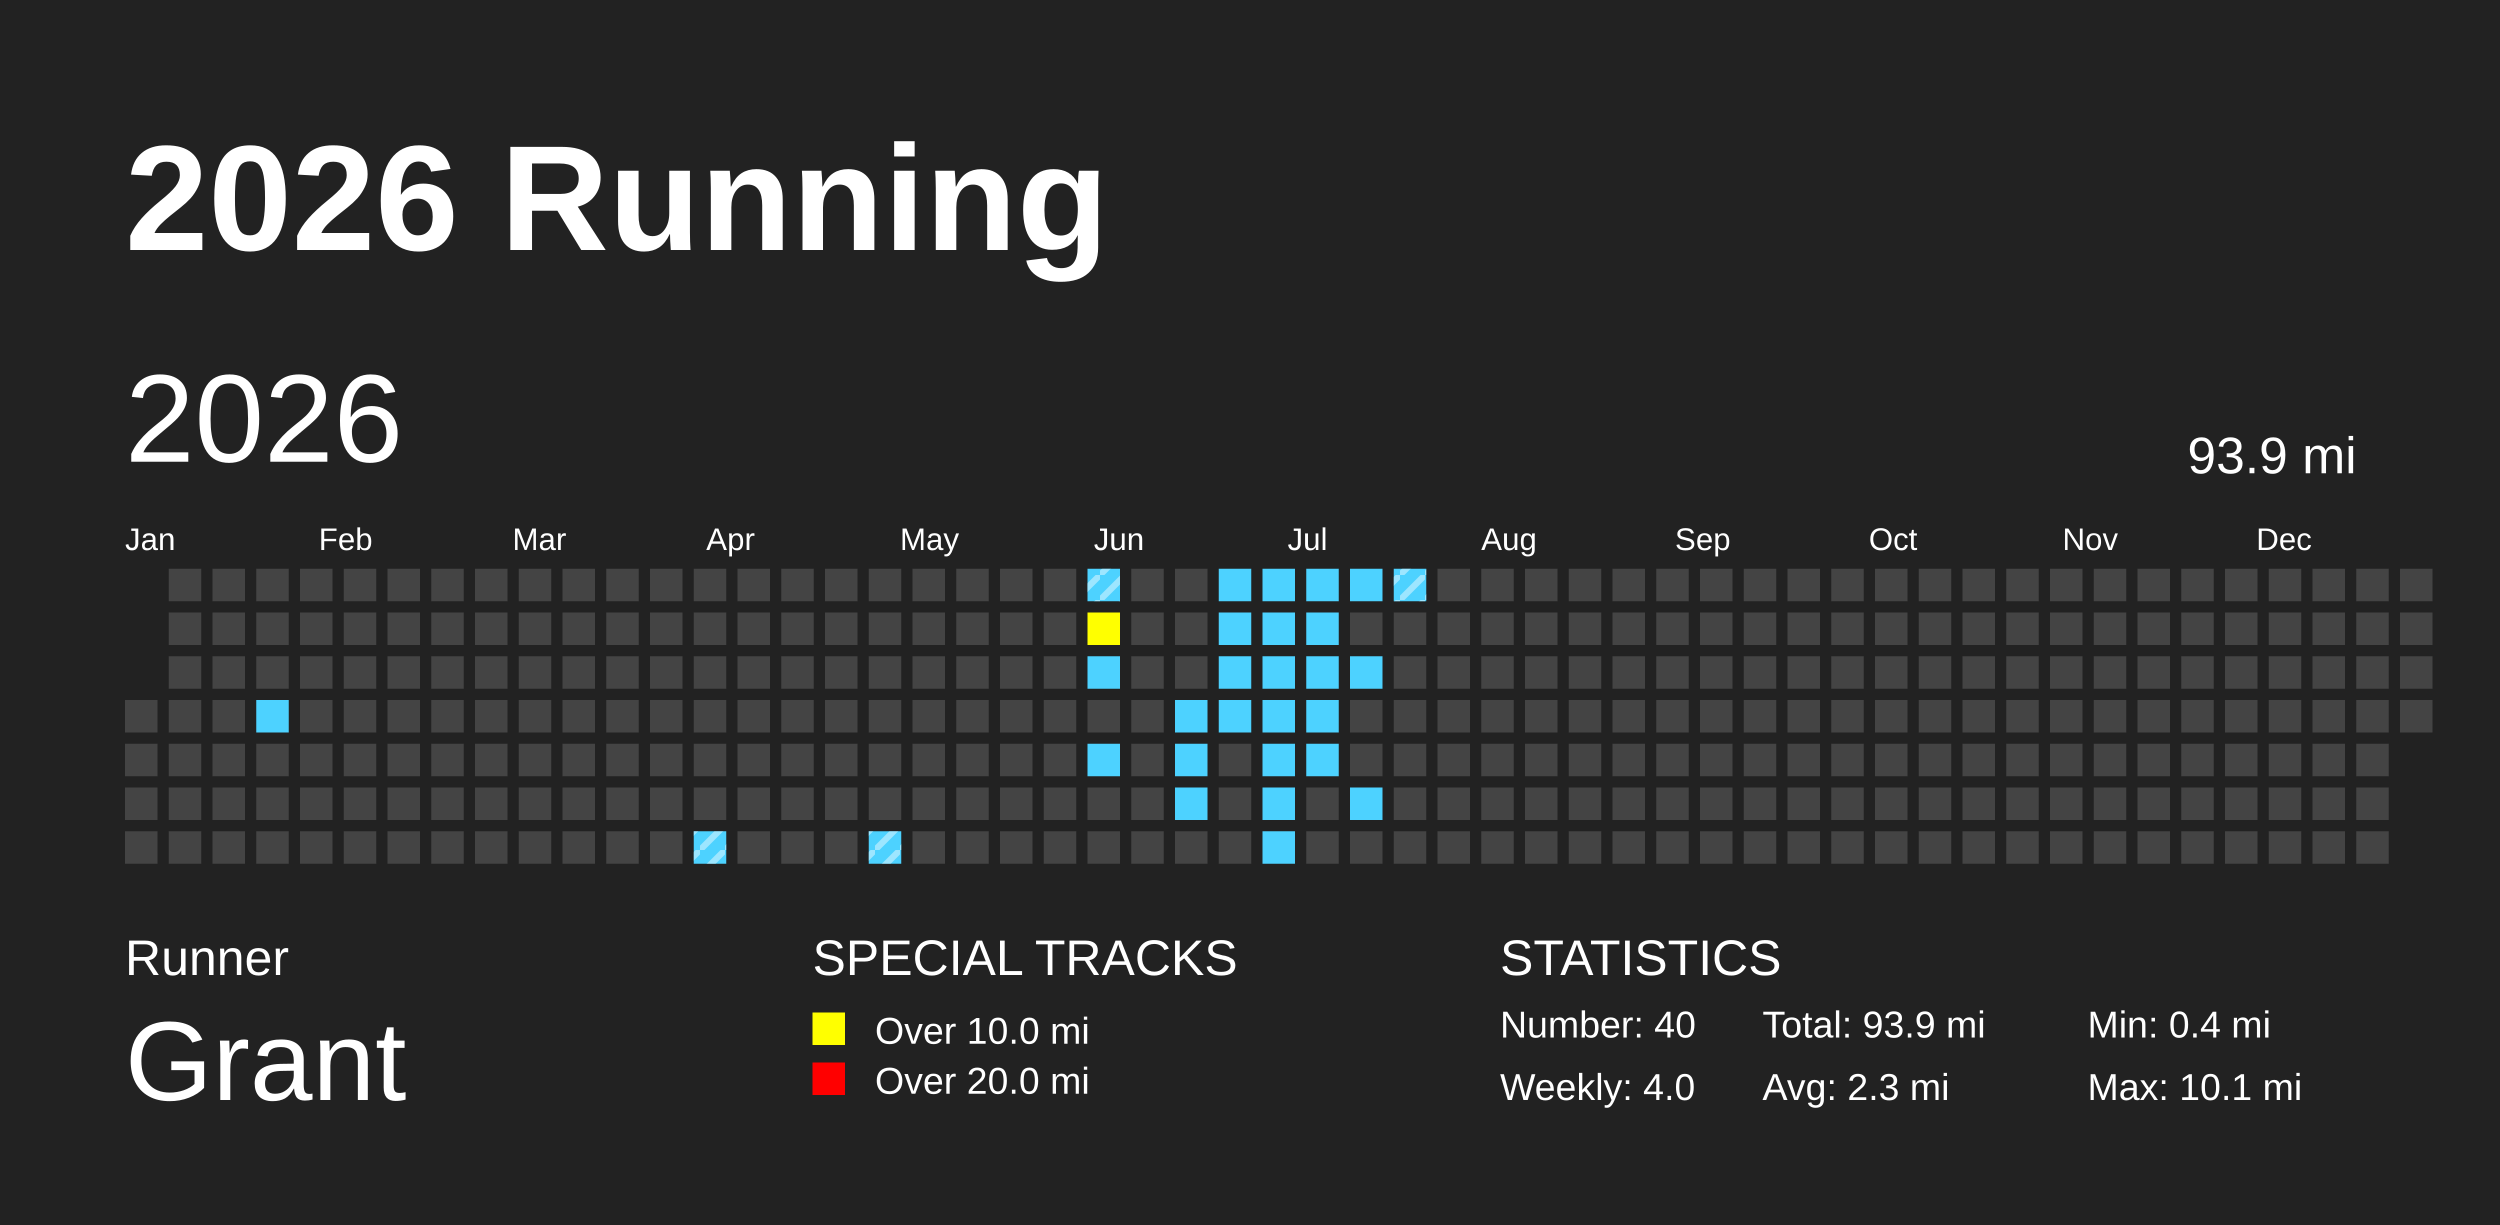
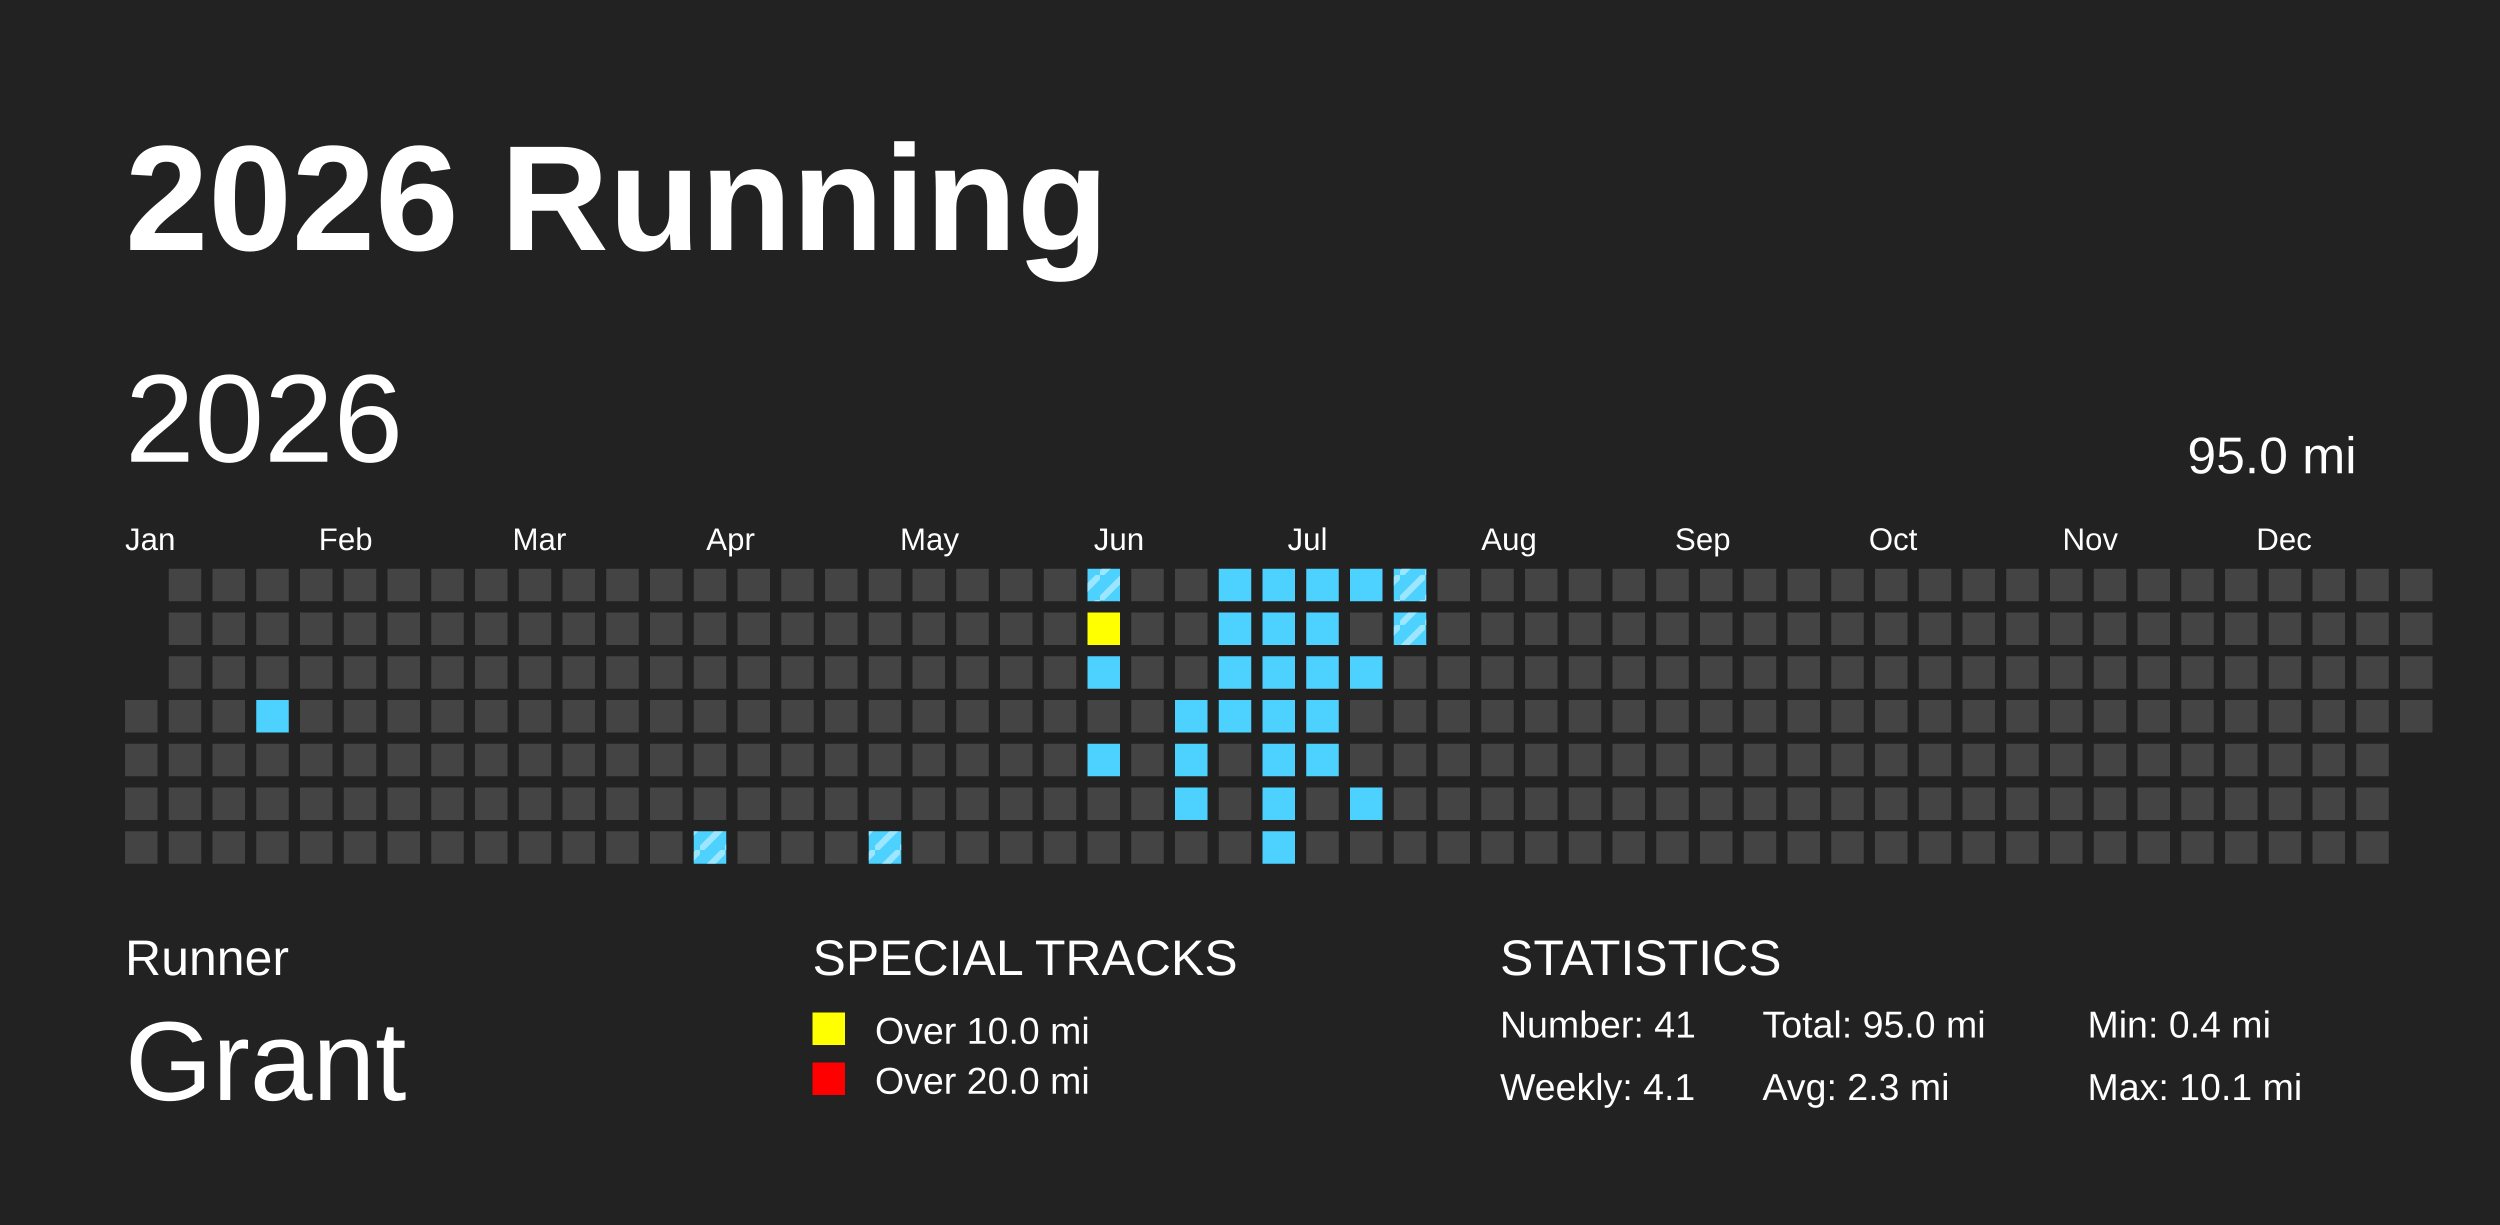
<svg xmlns="http://www.w3.org/2000/svg" baseProfile="full" height="98mm" version="1.1" viewBox="0,0,200,98" width="200mm">
  <defs>
    <pattern height="2" id="indoor-stripe" patternUnits="userSpaceOnUse" width="2">
      <line stroke="white" stroke-opacity="0.45" stroke-width="0.5" x1="0" x2="2" y1="2" y2="0" />
    </pattern>
  </defs>
  <rect fill="#222222" height="98" width="200" x="0" y="0" />
  <text fill="#FFFFFF" style="font-size:12px; font-family:Arial; font-weight:bold;" x="10" y="20">2026 Running</text>
  <text fill="#FFFFFF" style="font-size:4px; font-family:Arial" x="10" y="78">Runner</text>
  <text fill="#FFFFFF" style="font-size:9px; font-family:Arial" x="10" y="88">Grant</text>
  <text fill="#FFFFFF" style="font-size:4px; font-family:Arial" x="65" y="78">SPECIAL TRACKS</text>
  <rect fill="yellow" height="2.6" width="2.6" x="65" y="81" />
  <text fill="#FFFFFF" style="font-size:3px; font-family:Arial" x="70" y="83.5">Over 10.0 mi</text>
  <rect fill="red" height="2.6" width="2.6" x="65" y="85" />
  <text fill="#FFFFFF" style="font-size:3px; font-family:Arial" x="70" y="87.5">Over 20.0 mi</text>
  <text fill="#FFFFFF" style="font-size:4px; font-family:Arial" x="120" y="78">STATISTICS</text>
-   <text fill="#FFFFFF" style="font-size:3px; font-family:Arial" x="120" y="83">Number: 40</text>
-   <text fill="#FFFFFF" style="font-size:3px; font-family:Arial" x="120" y="88">Weekly: 4.0</text>
-   <text fill="#FFFFFF" style="font-size:3px; font-family:Arial" x="141" y="83">Total: 93.9 mi</text>
+   <text fill="#FFFFFF" style="font-size:3px; font-family:Arial" x="120" y="83">Number: 41</text>
+   <text fill="#FFFFFF" style="font-size:3px; font-family:Arial" x="120" y="88">Weekly: 4.1</text>
+   <text fill="#FFFFFF" style="font-size:3px; font-family:Arial" x="141" y="83">Total: 95.0 mi</text>
  <text fill="#FFFFFF" style="font-size:3px; font-family:Arial" x="141" y="88">Avg: 2.3 mi</text>
  <text fill="#FFFFFF" style="font-size:3px; font-family:Arial" x="167" y="83">Min: 0.4 mi</text>
  <text fill="#FFFFFF" style="font-size:3px; font-family:Arial" x="167" y="88">Max: 10.1 mi</text>
  <text dominant-baseline="hanging" fill="#FFFFFF" style="font-size:10.0px; font-family:Arial;" x="10" y="30">2026</text>
-   <text dominant-baseline="hanging" fill="#FFFFFF" style="font-size:4.125px; font-family:Arial;" x="175" y="35">93.9 mi</text>
+   <text dominant-baseline="hanging" fill="#FFFFFF" style="font-size:4.125px; font-family:Arial;" x="175" y="35">95.0 mi</text>
  <text fill="#FFFFFF" style="font-size:2.5px; font-family:Arial" x="10.0" y="44">Jan</text>
  <text fill="#FFFFFF" style="font-size:2.5px; font-family:Arial" x="25.5" y="44">Feb</text>
  <text fill="#FFFFFF" style="font-size:2.5px; font-family:Arial" x="41.0" y="44">Mar</text>
  <text fill="#FFFFFF" style="font-size:2.5px; font-family:Arial" x="56.5" y="44">Apr</text>
  <text fill="#FFFFFF" style="font-size:2.5px; font-family:Arial" x="72.0" y="44">May</text>
  <text fill="#FFFFFF" style="font-size:2.5px; font-family:Arial" x="87.5" y="44">Jun</text>
  <text fill="#FFFFFF" style="font-size:2.5px; font-family:Arial" x="103.0" y="44">Jul</text>
  <text fill="#FFFFFF" style="font-size:2.5px; font-family:Arial" x="118.5" y="44">Aug</text>
  <text fill="#FFFFFF" style="font-size:2.5px; font-family:Arial" x="134.0" y="44">Sep</text>
  <text fill="#FFFFFF" style="font-size:2.5px; font-family:Arial" x="149.5" y="44">Oct</text>
  <text fill="#FFFFFF" style="font-size:2.5px; font-family:Arial" x="165.0" y="44">Nov</text>
  <text fill="#FFFFFF" style="font-size:2.5px; font-family:Arial" x="180.5" y="44">Dec</text>
  <rect fill="#444444" height="2.6" width="2.6" x="10.0" y="56.0" />
  <rect fill="#444444" height="2.6" width="2.6" x="10.0" y="59.5" />
  <rect fill="#444444" height="2.6" width="2.6" x="10.0" y="63.0" />
  <rect fill="#444444" height="2.6" width="2.6" x="10.0" y="66.5" />
  <rect fill="#444444" height="2.6" width="2.6" x="13.5" y="45.5" />
  <rect fill="#444444" height="2.6" width="2.6" x="13.5" y="49.0" />
  <rect fill="#444444" height="2.6" width="2.6" x="13.5" y="52.5" />
  <rect fill="#444444" height="2.6" width="2.6" x="13.5" y="56.0" />
  <rect fill="#444444" height="2.6" width="2.6" x="13.5" y="59.5" />
  <rect fill="#444444" height="2.6" width="2.6" x="13.5" y="63.0" />
  <rect fill="#444444" height="2.6" width="2.6" x="13.5" y="66.5" />
  <rect fill="#444444" height="2.6" width="2.6" x="17.0" y="45.5" />
  <rect fill="#444444" height="2.6" width="2.6" x="17.0" y="49.0" />
  <rect fill="#444444" height="2.6" width="2.6" x="17.0" y="52.5" />
  <rect fill="#444444" height="2.6" width="2.6" x="17.0" y="56.0" />
  <rect fill="#444444" height="2.6" width="2.6" x="17.0" y="59.5" />
  <rect fill="#444444" height="2.6" width="2.6" x="17.0" y="63.0" />
  <rect fill="#444444" height="2.6" width="2.6" x="17.0" y="66.5" />
  <rect fill="#444444" height="2.6" width="2.6" x="20.5" y="45.5" />
  <rect fill="#444444" height="2.6" width="2.6" x="20.5" y="49.0" />
  <rect fill="#444444" height="2.6" width="2.6" x="20.5" y="52.5" />
  <rect fill="#4DD2FF" height="2.6" width="2.6" x="20.5" y="56.0" />
  <rect fill="#444444" height="2.6" width="2.6" x="20.5" y="59.5" />
  <rect fill="#444444" height="2.6" width="2.6" x="20.5" y="63.0" />
  <rect fill="#444444" height="2.6" width="2.6" x="20.5" y="66.5" />
  <rect fill="#444444" height="2.6" width="2.6" x="24.0" y="45.5" />
  <rect fill="#444444" height="2.6" width="2.6" x="24.0" y="49.0" />
  <rect fill="#444444" height="2.6" width="2.6" x="24.0" y="52.5" />
  <rect fill="#444444" height="2.6" width="2.6" x="24.0" y="56.0" />
  <rect fill="#444444" height="2.6" width="2.6" x="24.0" y="59.5" />
  <rect fill="#444444" height="2.6" width="2.6" x="24.0" y="63.0" />
  <rect fill="#444444" height="2.6" width="2.6" x="24.0" y="66.5" />
  <rect fill="#444444" height="2.6" width="2.6" x="27.5" y="45.5" />
  <rect fill="#444444" height="2.6" width="2.6" x="27.5" y="49.0" />
  <rect fill="#444444" height="2.6" width="2.6" x="27.5" y="52.5" />
  <rect fill="#444444" height="2.6" width="2.6" x="27.5" y="56.0" />
  <rect fill="#444444" height="2.6" width="2.6" x="27.5" y="59.5" />
  <rect fill="#444444" height="2.6" width="2.6" x="27.5" y="63.0" />
  <rect fill="#444444" height="2.6" width="2.6" x="27.5" y="66.5" />
  <rect fill="#444444" height="2.6" width="2.6" x="31.0" y="45.5" />
  <rect fill="#444444" height="2.6" width="2.6" x="31.0" y="49.0" />
  <rect fill="#444444" height="2.6" width="2.6" x="31.0" y="52.5" />
  <rect fill="#444444" height="2.6" width="2.6" x="31.0" y="56.0" />
  <rect fill="#444444" height="2.6" width="2.6" x="31.0" y="59.5" />
  <rect fill="#444444" height="2.6" width="2.6" x="31.0" y="63.0" />
  <rect fill="#444444" height="2.6" width="2.6" x="31.0" y="66.5" />
  <rect fill="#444444" height="2.6" width="2.6" x="34.5" y="45.5" />
  <rect fill="#444444" height="2.6" width="2.6" x="34.5" y="49.0" />
  <rect fill="#444444" height="2.6" width="2.6" x="34.5" y="52.5" />
  <rect fill="#444444" height="2.6" width="2.6" x="34.5" y="56.0" />
  <rect fill="#444444" height="2.6" width="2.6" x="34.5" y="59.5" />
  <rect fill="#444444" height="2.6" width="2.6" x="34.5" y="63.0" />
  <rect fill="#444444" height="2.6" width="2.6" x="34.5" y="66.5" />
  <rect fill="#444444" height="2.6" width="2.6" x="38.0" y="45.5" />
  <rect fill="#444444" height="2.6" width="2.6" x="38.0" y="49.0" />
  <rect fill="#444444" height="2.6" width="2.6" x="38.0" y="52.5" />
  <rect fill="#444444" height="2.6" width="2.6" x="38.0" y="56.0" />
  <rect fill="#444444" height="2.6" width="2.6" x="38.0" y="59.5" />
  <rect fill="#444444" height="2.6" width="2.6" x="38.0" y="63.0" />
  <rect fill="#444444" height="2.6" width="2.6" x="38.0" y="66.5" />
  <rect fill="#444444" height="2.6" width="2.6" x="41.5" y="45.5" />
  <rect fill="#444444" height="2.6" width="2.6" x="41.5" y="49.0" />
  <rect fill="#444444" height="2.6" width="2.6" x="41.5" y="52.5" />
  <rect fill="#444444" height="2.6" width="2.6" x="41.5" y="56.0" />
  <rect fill="#444444" height="2.6" width="2.6" x="41.5" y="59.5" />
  <rect fill="#444444" height="2.6" width="2.6" x="41.5" y="63.0" />
  <rect fill="#444444" height="2.6" width="2.6" x="41.5" y="66.5" />
  <rect fill="#444444" height="2.6" width="2.6" x="45.0" y="45.5" />
  <rect fill="#444444" height="2.6" width="2.6" x="45.0" y="49.0" />
  <rect fill="#444444" height="2.6" width="2.6" x="45.0" y="52.5" />
  <rect fill="#444444" height="2.6" width="2.6" x="45.0" y="56.0" />
  <rect fill="#444444" height="2.6" width="2.6" x="45.0" y="59.5" />
  <rect fill="#444444" height="2.6" width="2.6" x="45.0" y="63.0" />
  <rect fill="#444444" height="2.6" width="2.6" x="45.0" y="66.5" />
  <rect fill="#444444" height="2.6" width="2.6" x="48.5" y="45.5" />
  <rect fill="#444444" height="2.6" width="2.6" x="48.5" y="49.0" />
  <rect fill="#444444" height="2.6" width="2.6" x="48.5" y="52.5" />
  <rect fill="#444444" height="2.6" width="2.6" x="48.5" y="56.0" />
  <rect fill="#444444" height="2.6" width="2.6" x="48.5" y="59.5" />
  <rect fill="#444444" height="2.6" width="2.6" x="48.5" y="63.0" />
  <rect fill="#444444" height="2.6" width="2.6" x="48.5" y="66.5" />
  <rect fill="#444444" height="2.6" width="2.6" x="52.0" y="45.5" />
  <rect fill="#444444" height="2.6" width="2.6" x="52.0" y="49.0" />
  <rect fill="#444444" height="2.6" width="2.6" x="52.0" y="52.5" />
  <rect fill="#444444" height="2.6" width="2.6" x="52.0" y="56.0" />
  <rect fill="#444444" height="2.6" width="2.6" x="52.0" y="59.5" />
  <rect fill="#444444" height="2.6" width="2.6" x="52.0" y="63.0" />
  <rect fill="#444444" height="2.6" width="2.6" x="52.0" y="66.5" />
  <rect fill="#444444" height="2.6" width="2.6" x="55.5" y="45.5" />
  <rect fill="#444444" height="2.6" width="2.6" x="55.5" y="49.0" />
  <rect fill="#444444" height="2.6" width="2.6" x="55.5" y="52.5" />
  <rect fill="#444444" height="2.6" width="2.6" x="55.5" y="56.0" />
  <rect fill="#444444" height="2.6" width="2.6" x="55.5" y="59.5" />
  <rect fill="#444444" height="2.6" width="2.6" x="55.5" y="63.0" />
  <rect fill="#4DD2FF" height="2.6" width="2.6" x="55.5" y="66.5" />
  <rect fill="url(#indoor-stripe)" height="2.6" style="pointer-events: none;" width="2.6" x="55.5" y="66.5" />
  <rect fill="#444444" height="2.6" width="2.6" x="59.0" y="45.5" />
  <rect fill="#444444" height="2.6" width="2.6" x="59.0" y="49.0" />
  <rect fill="#444444" height="2.6" width="2.6" x="59.0" y="52.5" />
  <rect fill="#444444" height="2.6" width="2.6" x="59.0" y="56.0" />
  <rect fill="#444444" height="2.6" width="2.6" x="59.0" y="59.5" />
  <rect fill="#444444" height="2.6" width="2.6" x="59.0" y="63.0" />
  <rect fill="#444444" height="2.6" width="2.6" x="59.0" y="66.5" />
  <rect fill="#444444" height="2.6" width="2.6" x="62.5" y="45.5" />
  <rect fill="#444444" height="2.6" width="2.6" x="62.5" y="49.0" />
  <rect fill="#444444" height="2.6" width="2.6" x="62.5" y="52.5" />
  <rect fill="#444444" height="2.6" width="2.6" x="62.5" y="56.0" />
  <rect fill="#444444" height="2.6" width="2.6" x="62.5" y="59.5" />
  <rect fill="#444444" height="2.6" width="2.6" x="62.5" y="63.0" />
  <rect fill="#444444" height="2.6" width="2.6" x="62.5" y="66.5" />
  <rect fill="#444444" height="2.6" width="2.6" x="66.0" y="45.5" />
  <rect fill="#444444" height="2.6" width="2.6" x="66.0" y="49.0" />
  <rect fill="#444444" height="2.6" width="2.6" x="66.0" y="52.5" />
  <rect fill="#444444" height="2.6" width="2.6" x="66.0" y="56.0" />
  <rect fill="#444444" height="2.6" width="2.6" x="66.0" y="59.5" />
  <rect fill="#444444" height="2.6" width="2.6" x="66.0" y="63.0" />
  <rect fill="#444444" height="2.6" width="2.6" x="66.0" y="66.5" />
  <rect fill="#444444" height="2.6" width="2.6" x="69.5" y="45.5" />
  <rect fill="#444444" height="2.6" width="2.6" x="69.5" y="49.0" />
  <rect fill="#444444" height="2.6" width="2.6" x="69.5" y="52.5" />
  <rect fill="#444444" height="2.6" width="2.6" x="69.5" y="56.0" />
  <rect fill="#444444" height="2.6" width="2.6" x="69.5" y="59.5" />
  <rect fill="#444444" height="2.6" width="2.6" x="69.5" y="63.0" />
  <rect fill="#4DD2FF" height="2.6" width="2.6" x="69.5" y="66.5" />
  <rect fill="url(#indoor-stripe)" height="2.6" style="pointer-events: none;" width="2.6" x="69.5" y="66.5" />
  <rect fill="#444444" height="2.6" width="2.6" x="73.0" y="45.5" />
  <rect fill="#444444" height="2.6" width="2.6" x="73.0" y="49.0" />
  <rect fill="#444444" height="2.6" width="2.6" x="73.0" y="52.5" />
  <rect fill="#444444" height="2.6" width="2.6" x="73.0" y="56.0" />
  <rect fill="#444444" height="2.6" width="2.6" x="73.0" y="59.5" />
  <rect fill="#444444" height="2.6" width="2.6" x="73.0" y="63.0" />
  <rect fill="#444444" height="2.6" width="2.6" x="73.0" y="66.5" />
  <rect fill="#444444" height="2.6" width="2.6" x="76.5" y="45.5" />
  <rect fill="#444444" height="2.6" width="2.6" x="76.5" y="49.0" />
  <rect fill="#444444" height="2.6" width="2.6" x="76.5" y="52.5" />
  <rect fill="#444444" height="2.6" width="2.6" x="76.5" y="56.0" />
  <rect fill="#444444" height="2.6" width="2.6" x="76.5" y="59.5" />
  <rect fill="#444444" height="2.6" width="2.6" x="76.5" y="63.0" />
  <rect fill="#444444" height="2.6" width="2.6" x="76.5" y="66.5" />
  <rect fill="#444444" height="2.6" width="2.6" x="80.0" y="45.5" />
  <rect fill="#444444" height="2.6" width="2.6" x="80.0" y="49.0" />
  <rect fill="#444444" height="2.6" width="2.6" x="80.0" y="52.5" />
  <rect fill="#444444" height="2.6" width="2.6" x="80.0" y="56.0" />
  <rect fill="#444444" height="2.6" width="2.6" x="80.0" y="59.5" />
  <rect fill="#444444" height="2.6" width="2.6" x="80.0" y="63.0" />
  <rect fill="#444444" height="2.6" width="2.6" x="80.0" y="66.5" />
  <rect fill="#444444" height="2.6" width="2.6" x="83.5" y="45.5" />
  <rect fill="#444444" height="2.6" width="2.6" x="83.5" y="49.0" />
  <rect fill="#444444" height="2.6" width="2.6" x="83.5" y="52.5" />
  <rect fill="#444444" height="2.6" width="2.6" x="83.5" y="56.0" />
  <rect fill="#444444" height="2.6" width="2.6" x="83.5" y="59.5" />
  <rect fill="#444444" height="2.6" width="2.6" x="83.5" y="63.0" />
  <rect fill="#444444" height="2.6" width="2.6" x="83.5" y="66.5" />
  <rect fill="#4DD2FF" height="2.6" width="2.6" x="87.0" y="45.5" />
  <rect fill="url(#indoor-stripe)" height="2.6" style="pointer-events: none;" width="2.6" x="87.0" y="45.5" />
  <rect fill="yellow" height="2.6" width="2.6" x="87.0" y="49.0" />
  <rect fill="#4DD2FF" height="2.6" width="2.6" x="87.0" y="52.5" />
  <rect fill="#444444" height="2.6" width="2.6" x="87.0" y="56.0" />
  <rect fill="#4DD2FF" height="2.6" width="2.6" x="87.0" y="59.5" />
  <rect fill="#444444" height="2.6" width="2.6" x="87.0" y="63.0" />
  <rect fill="#444444" height="2.6" width="2.6" x="87.0" y="66.5" />
  <rect fill="#444444" height="2.6" width="2.6" x="90.5" y="45.5" />
  <rect fill="#444444" height="2.6" width="2.6" x="90.5" y="49.0" />
  <rect fill="#444444" height="2.6" width="2.6" x="90.5" y="52.5" />
  <rect fill="#444444" height="2.6" width="2.6" x="90.5" y="56.0" />
  <rect fill="#444444" height="2.6" width="2.6" x="90.5" y="59.5" />
  <rect fill="#444444" height="2.6" width="2.6" x="90.5" y="63.0" />
  <rect fill="#444444" height="2.6" width="2.6" x="90.5" y="66.5" />
  <rect fill="#444444" height="2.6" width="2.6" x="94.0" y="45.5" />
  <rect fill="#444444" height="2.6" width="2.6" x="94.0" y="49.0" />
  <rect fill="#444444" height="2.6" width="2.6" x="94.0" y="52.5" />
  <rect fill="#4DD2FF" height="2.6" width="2.6" x="94.0" y="56.0" />
  <rect fill="#4DD2FF" height="2.6" width="2.6" x="94.0" y="59.5" />
  <rect fill="#4DD2FF" height="2.6" width="2.6" x="94.0" y="63.0" />
  <rect fill="#444444" height="2.6" width="2.6" x="94.0" y="66.5" />
  <rect fill="#4DD2FF" height="2.6" width="2.6" x="97.5" y="45.5" />
  <rect fill="#4DD2FF" height="2.6" width="2.6" x="97.5" y="49.0" />
  <rect fill="#4DD2FF" height="2.6" width="2.6" x="97.5" y="52.5" />
  <rect fill="#4DD2FF" height="2.6" width="2.6" x="97.5" y="56.0" />
  <rect fill="#444444" height="2.6" width="2.6" x="97.5" y="59.5" />
  <rect fill="#444444" height="2.6" width="2.6" x="97.5" y="63.0" />
  <rect fill="#444444" height="2.6" width="2.6" x="97.5" y="66.5" />
  <rect fill="#4DD2FF" height="2.6" width="2.6" x="101.0" y="45.5" />
  <rect fill="#4DD2FF" height="2.6" width="2.6" x="101.0" y="49.0" />
  <rect fill="#4DD2FF" height="2.6" width="2.6" x="101.0" y="52.5" />
  <rect fill="#4DD2FF" height="2.6" width="2.6" x="101.0" y="56.0" />
  <rect fill="#4DD2FF" height="2.6" width="2.6" x="101.0" y="59.5" />
  <rect fill="#4DD2FF" height="2.6" width="2.6" x="101.0" y="63.0" />
  <rect fill="#4DD2FF" height="2.6" width="2.6" x="101.0" y="66.5" />
  <rect fill="#4DD2FF" height="2.6" width="2.6" x="104.5" y="45.5" />
  <rect fill="#4DD2FF" height="2.6" width="2.6" x="104.5" y="49.0" />
  <rect fill="#4DD2FF" height="2.6" width="2.6" x="104.5" y="52.5" />
  <rect fill="#4DD2FF" height="2.6" width="2.6" x="104.5" y="56.0" />
  <rect fill="#4DD2FF" height="2.6" width="2.6" x="104.5" y="59.5" />
  <rect fill="#444444" height="2.6" width="2.6" x="104.5" y="63.0" />
  <rect fill="#444444" height="2.6" width="2.6" x="104.5" y="66.5" />
  <rect fill="#4DD2FF" height="2.6" width="2.6" x="108.0" y="45.5" />
  <rect fill="#444444" height="2.6" width="2.6" x="108.0" y="49.0" />
  <rect fill="#4DD2FF" height="2.6" width="2.6" x="108.0" y="52.5" />
  <rect fill="#444444" height="2.6" width="2.6" x="108.0" y="56.0" />
  <rect fill="#444444" height="2.6" width="2.6" x="108.0" y="59.5" />
  <rect fill="#4DD2FF" height="2.6" width="2.6" x="108.0" y="63.0" />
  <rect fill="#444444" height="2.6" width="2.6" x="108.0" y="66.5" />
  <rect fill="#4DD2FF" height="2.6" width="2.6" x="111.5" y="45.5" />
  <rect fill="url(#indoor-stripe)" height="2.6" style="pointer-events: none;" width="2.6" x="111.5" y="45.5" />
-   <rect fill="#444444" height="2.6" width="2.6" x="111.5" y="49.0" />
+   <rect fill="#4DD2FF" height="2.6" width="2.6" x="111.5" y="49.0" />
+   <rect fill="url(#indoor-stripe)" height="2.6" style="pointer-events: none;" width="2.6" x="111.5" y="49.0" />
  <rect fill="#444444" height="2.6" width="2.6" x="111.5" y="52.5" />
  <rect fill="#444444" height="2.6" width="2.6" x="111.5" y="56.0" />
  <rect fill="#444444" height="2.6" width="2.6" x="111.5" y="59.5" />
  <rect fill="#444444" height="2.6" width="2.6" x="111.5" y="63.0" />
  <rect fill="#444444" height="2.6" width="2.6" x="111.5" y="66.5" />
  <rect fill="#444444" height="2.6" width="2.6" x="115.0" y="45.5" />
  <rect fill="#444444" height="2.6" width="2.6" x="115.0" y="49.0" />
  <rect fill="#444444" height="2.6" width="2.6" x="115.0" y="52.5" />
  <rect fill="#444444" height="2.6" width="2.6" x="115.0" y="56.0" />
  <rect fill="#444444" height="2.6" width="2.6" x="115.0" y="59.5" />
  <rect fill="#444444" height="2.6" width="2.6" x="115.0" y="63.0" />
  <rect fill="#444444" height="2.6" width="2.6" x="115.0" y="66.5" />
  <rect fill="#444444" height="2.6" width="2.6" x="118.5" y="45.5" />
  <rect fill="#444444" height="2.6" width="2.6" x="118.5" y="49.0" />
  <rect fill="#444444" height="2.6" width="2.6" x="118.5" y="52.5" />
  <rect fill="#444444" height="2.6" width="2.6" x="118.5" y="56.0" />
  <rect fill="#444444" height="2.6" width="2.6" x="118.5" y="59.5" />
  <rect fill="#444444" height="2.6" width="2.6" x="118.5" y="63.0" />
  <rect fill="#444444" height="2.6" width="2.6" x="118.5" y="66.5" />
  <rect fill="#444444" height="2.6" width="2.6" x="122.0" y="45.5" />
  <rect fill="#444444" height="2.6" width="2.6" x="122.0" y="49.0" />
  <rect fill="#444444" height="2.6" width="2.6" x="122.0" y="52.5" />
  <rect fill="#444444" height="2.6" width="2.6" x="122.0" y="56.0" />
  <rect fill="#444444" height="2.6" width="2.6" x="122.0" y="59.5" />
  <rect fill="#444444" height="2.6" width="2.6" x="122.0" y="63.0" />
  <rect fill="#444444" height="2.6" width="2.6" x="122.0" y="66.5" />
  <rect fill="#444444" height="2.6" width="2.6" x="125.5" y="45.5" />
  <rect fill="#444444" height="2.6" width="2.6" x="125.5" y="49.0" />
  <rect fill="#444444" height="2.6" width="2.6" x="125.5" y="52.5" />
  <rect fill="#444444" height="2.6" width="2.6" x="125.5" y="56.0" />
  <rect fill="#444444" height="2.6" width="2.6" x="125.5" y="59.5" />
  <rect fill="#444444" height="2.6" width="2.6" x="125.5" y="63.0" />
  <rect fill="#444444" height="2.6" width="2.6" x="125.5" y="66.5" />
  <rect fill="#444444" height="2.6" width="2.6" x="129.0" y="45.5" />
  <rect fill="#444444" height="2.6" width="2.6" x="129.0" y="49.0" />
  <rect fill="#444444" height="2.6" width="2.6" x="129.0" y="52.5" />
  <rect fill="#444444" height="2.6" width="2.6" x="129.0" y="56.0" />
  <rect fill="#444444" height="2.6" width="2.6" x="129.0" y="59.5" />
  <rect fill="#444444" height="2.6" width="2.6" x="129.0" y="63.0" />
  <rect fill="#444444" height="2.6" width="2.6" x="129.0" y="66.5" />
  <rect fill="#444444" height="2.6" width="2.6" x="132.5" y="45.5" />
  <rect fill="#444444" height="2.6" width="2.6" x="132.5" y="49.0" />
  <rect fill="#444444" height="2.6" width="2.6" x="132.5" y="52.5" />
  <rect fill="#444444" height="2.6" width="2.6" x="132.5" y="56.0" />
  <rect fill="#444444" height="2.6" width="2.6" x="132.5" y="59.5" />
  <rect fill="#444444" height="2.6" width="2.6" x="132.5" y="63.0" />
  <rect fill="#444444" height="2.6" width="2.6" x="132.5" y="66.5" />
  <rect fill="#444444" height="2.6" width="2.6" x="136.0" y="45.5" />
  <rect fill="#444444" height="2.6" width="2.6" x="136.0" y="49.0" />
  <rect fill="#444444" height="2.6" width="2.6" x="136.0" y="52.5" />
  <rect fill="#444444" height="2.6" width="2.6" x="136.0" y="56.0" />
  <rect fill="#444444" height="2.6" width="2.6" x="136.0" y="59.5" />
  <rect fill="#444444" height="2.6" width="2.6" x="136.0" y="63.0" />
  <rect fill="#444444" height="2.6" width="2.6" x="136.0" y="66.5" />
  <rect fill="#444444" height="2.6" width="2.6" x="139.5" y="45.5" />
  <rect fill="#444444" height="2.6" width="2.6" x="139.5" y="49.0" />
  <rect fill="#444444" height="2.6" width="2.6" x="139.5" y="52.5" />
  <rect fill="#444444" height="2.6" width="2.6" x="139.5" y="56.0" />
  <rect fill="#444444" height="2.6" width="2.6" x="139.5" y="59.5" />
  <rect fill="#444444" height="2.6" width="2.6" x="139.5" y="63.0" />
  <rect fill="#444444" height="2.6" width="2.6" x="139.5" y="66.5" />
  <rect fill="#444444" height="2.6" width="2.6" x="143.0" y="45.5" />
  <rect fill="#444444" height="2.6" width="2.6" x="143.0" y="49.0" />
  <rect fill="#444444" height="2.6" width="2.6" x="143.0" y="52.5" />
  <rect fill="#444444" height="2.6" width="2.6" x="143.0" y="56.0" />
  <rect fill="#444444" height="2.6" width="2.6" x="143.0" y="59.5" />
  <rect fill="#444444" height="2.6" width="2.6" x="143.0" y="63.0" />
  <rect fill="#444444" height="2.6" width="2.6" x="143.0" y="66.5" />
  <rect fill="#444444" height="2.6" width="2.6" x="146.5" y="45.5" />
  <rect fill="#444444" height="2.6" width="2.6" x="146.5" y="49.0" />
  <rect fill="#444444" height="2.6" width="2.6" x="146.5" y="52.5" />
  <rect fill="#444444" height="2.6" width="2.6" x="146.5" y="56.0" />
  <rect fill="#444444" height="2.6" width="2.6" x="146.5" y="59.5" />
  <rect fill="#444444" height="2.6" width="2.6" x="146.5" y="63.0" />
  <rect fill="#444444" height="2.6" width="2.6" x="146.5" y="66.5" />
  <rect fill="#444444" height="2.6" width="2.6" x="150.0" y="45.5" />
  <rect fill="#444444" height="2.6" width="2.6" x="150.0" y="49.0" />
  <rect fill="#444444" height="2.6" width="2.6" x="150.0" y="52.5" />
  <rect fill="#444444" height="2.6" width="2.6" x="150.0" y="56.0" />
  <rect fill="#444444" height="2.6" width="2.6" x="150.0" y="59.5" />
  <rect fill="#444444" height="2.6" width="2.6" x="150.0" y="63.0" />
  <rect fill="#444444" height="2.6" width="2.6" x="150.0" y="66.5" />
  <rect fill="#444444" height="2.6" width="2.6" x="153.5" y="45.5" />
  <rect fill="#444444" height="2.6" width="2.6" x="153.5" y="49.0" />
  <rect fill="#444444" height="2.6" width="2.6" x="153.5" y="52.5" />
  <rect fill="#444444" height="2.6" width="2.6" x="153.5" y="56.0" />
  <rect fill="#444444" height="2.6" width="2.6" x="153.5" y="59.5" />
  <rect fill="#444444" height="2.6" width="2.6" x="153.5" y="63.0" />
  <rect fill="#444444" height="2.6" width="2.6" x="153.5" y="66.5" />
  <rect fill="#444444" height="2.6" width="2.6" x="157.0" y="45.5" />
  <rect fill="#444444" height="2.6" width="2.6" x="157.0" y="49.0" />
  <rect fill="#444444" height="2.6" width="2.6" x="157.0" y="52.5" />
  <rect fill="#444444" height="2.6" width="2.6" x="157.0" y="56.0" />
  <rect fill="#444444" height="2.6" width="2.6" x="157.0" y="59.5" />
  <rect fill="#444444" height="2.6" width="2.6" x="157.0" y="63.0" />
  <rect fill="#444444" height="2.6" width="2.6" x="157.0" y="66.5" />
  <rect fill="#444444" height="2.6" width="2.6" x="160.5" y="45.5" />
  <rect fill="#444444" height="2.6" width="2.6" x="160.5" y="49.0" />
  <rect fill="#444444" height="2.6" width="2.6" x="160.5" y="52.5" />
  <rect fill="#444444" height="2.6" width="2.6" x="160.5" y="56.0" />
  <rect fill="#444444" height="2.6" width="2.6" x="160.5" y="59.5" />
  <rect fill="#444444" height="2.6" width="2.6" x="160.5" y="63.0" />
  <rect fill="#444444" height="2.6" width="2.6" x="160.5" y="66.5" />
  <rect fill="#444444" height="2.6" width="2.6" x="164.0" y="45.5" />
  <rect fill="#444444" height="2.6" width="2.6" x="164.0" y="49.0" />
  <rect fill="#444444" height="2.6" width="2.6" x="164.0" y="52.5" />
  <rect fill="#444444" height="2.6" width="2.6" x="164.0" y="56.0" />
  <rect fill="#444444" height="2.6" width="2.6" x="164.0" y="59.5" />
  <rect fill="#444444" height="2.6" width="2.6" x="164.0" y="63.0" />
  <rect fill="#444444" height="2.6" width="2.6" x="164.0" y="66.5" />
  <rect fill="#444444" height="2.6" width="2.6" x="167.5" y="45.5" />
  <rect fill="#444444" height="2.6" width="2.6" x="167.5" y="49.0" />
  <rect fill="#444444" height="2.6" width="2.6" x="167.5" y="52.5" />
  <rect fill="#444444" height="2.6" width="2.6" x="167.5" y="56.0" />
  <rect fill="#444444" height="2.6" width="2.6" x="167.5" y="59.5" />
  <rect fill="#444444" height="2.6" width="2.6" x="167.5" y="63.0" />
  <rect fill="#444444" height="2.6" width="2.6" x="167.5" y="66.5" />
  <rect fill="#444444" height="2.6" width="2.6" x="171.0" y="45.5" />
  <rect fill="#444444" height="2.6" width="2.6" x="171.0" y="49.0" />
  <rect fill="#444444" height="2.6" width="2.6" x="171.0" y="52.5" />
  <rect fill="#444444" height="2.6" width="2.6" x="171.0" y="56.0" />
  <rect fill="#444444" height="2.6" width="2.6" x="171.0" y="59.5" />
  <rect fill="#444444" height="2.6" width="2.6" x="171.0" y="63.0" />
  <rect fill="#444444" height="2.6" width="2.6" x="171.0" y="66.5" />
  <rect fill="#444444" height="2.6" width="2.6" x="174.5" y="45.5" />
  <rect fill="#444444" height="2.6" width="2.6" x="174.5" y="49.0" />
  <rect fill="#444444" height="2.6" width="2.6" x="174.5" y="52.5" />
  <rect fill="#444444" height="2.6" width="2.6" x="174.5" y="56.0" />
  <rect fill="#444444" height="2.6" width="2.6" x="174.5" y="59.5" />
  <rect fill="#444444" height="2.6" width="2.6" x="174.5" y="63.0" />
  <rect fill="#444444" height="2.6" width="2.6" x="174.5" y="66.5" />
  <rect fill="#444444" height="2.6" width="2.6" x="178.0" y="45.5" />
  <rect fill="#444444" height="2.6" width="2.6" x="178.0" y="49.0" />
  <rect fill="#444444" height="2.6" width="2.6" x="178.0" y="52.5" />
  <rect fill="#444444" height="2.6" width="2.6" x="178.0" y="56.0" />
  <rect fill="#444444" height="2.6" width="2.6" x="178.0" y="59.5" />
  <rect fill="#444444" height="2.6" width="2.6" x="178.0" y="63.0" />
  <rect fill="#444444" height="2.6" width="2.6" x="178.0" y="66.5" />
  <rect fill="#444444" height="2.6" width="2.6" x="181.5" y="45.5" />
  <rect fill="#444444" height="2.6" width="2.6" x="181.5" y="49.0" />
  <rect fill="#444444" height="2.6" width="2.6" x="181.5" y="52.5" />
  <rect fill="#444444" height="2.6" width="2.6" x="181.5" y="56.0" />
  <rect fill="#444444" height="2.6" width="2.6" x="181.5" y="59.5" />
  <rect fill="#444444" height="2.6" width="2.6" x="181.5" y="63.0" />
  <rect fill="#444444" height="2.6" width="2.6" x="181.5" y="66.5" />
  <rect fill="#444444" height="2.6" width="2.6" x="185.0" y="45.5" />
  <rect fill="#444444" height="2.6" width="2.6" x="185.0" y="49.0" />
  <rect fill="#444444" height="2.6" width="2.6" x="185.0" y="52.5" />
  <rect fill="#444444" height="2.6" width="2.6" x="185.0" y="56.0" />
  <rect fill="#444444" height="2.6" width="2.6" x="185.0" y="59.5" />
  <rect fill="#444444" height="2.6" width="2.6" x="185.0" y="63.0" />
  <rect fill="#444444" height="2.6" width="2.6" x="185.0" y="66.5" />
  <rect fill="#444444" height="2.6" width="2.6" x="188.5" y="45.5" />
  <rect fill="#444444" height="2.6" width="2.6" x="188.5" y="49.0" />
  <rect fill="#444444" height="2.6" width="2.6" x="188.5" y="52.5" />
  <rect fill="#444444" height="2.6" width="2.6" x="188.5" y="56.0" />
  <rect fill="#444444" height="2.6" width="2.6" x="188.5" y="59.5" />
  <rect fill="#444444" height="2.6" width="2.6" x="188.5" y="63.0" />
  <rect fill="#444444" height="2.6" width="2.6" x="188.5" y="66.5" />
  <rect fill="#444444" height="2.6" width="2.6" x="192.0" y="45.5" />
  <rect fill="#444444" height="2.6" width="2.6" x="192.0" y="49.0" />
  <rect fill="#444444" height="2.6" width="2.6" x="192.0" y="52.5" />
  <rect fill="#444444" height="2.6" width="2.6" x="192.0" y="56.0" />
</svg>
